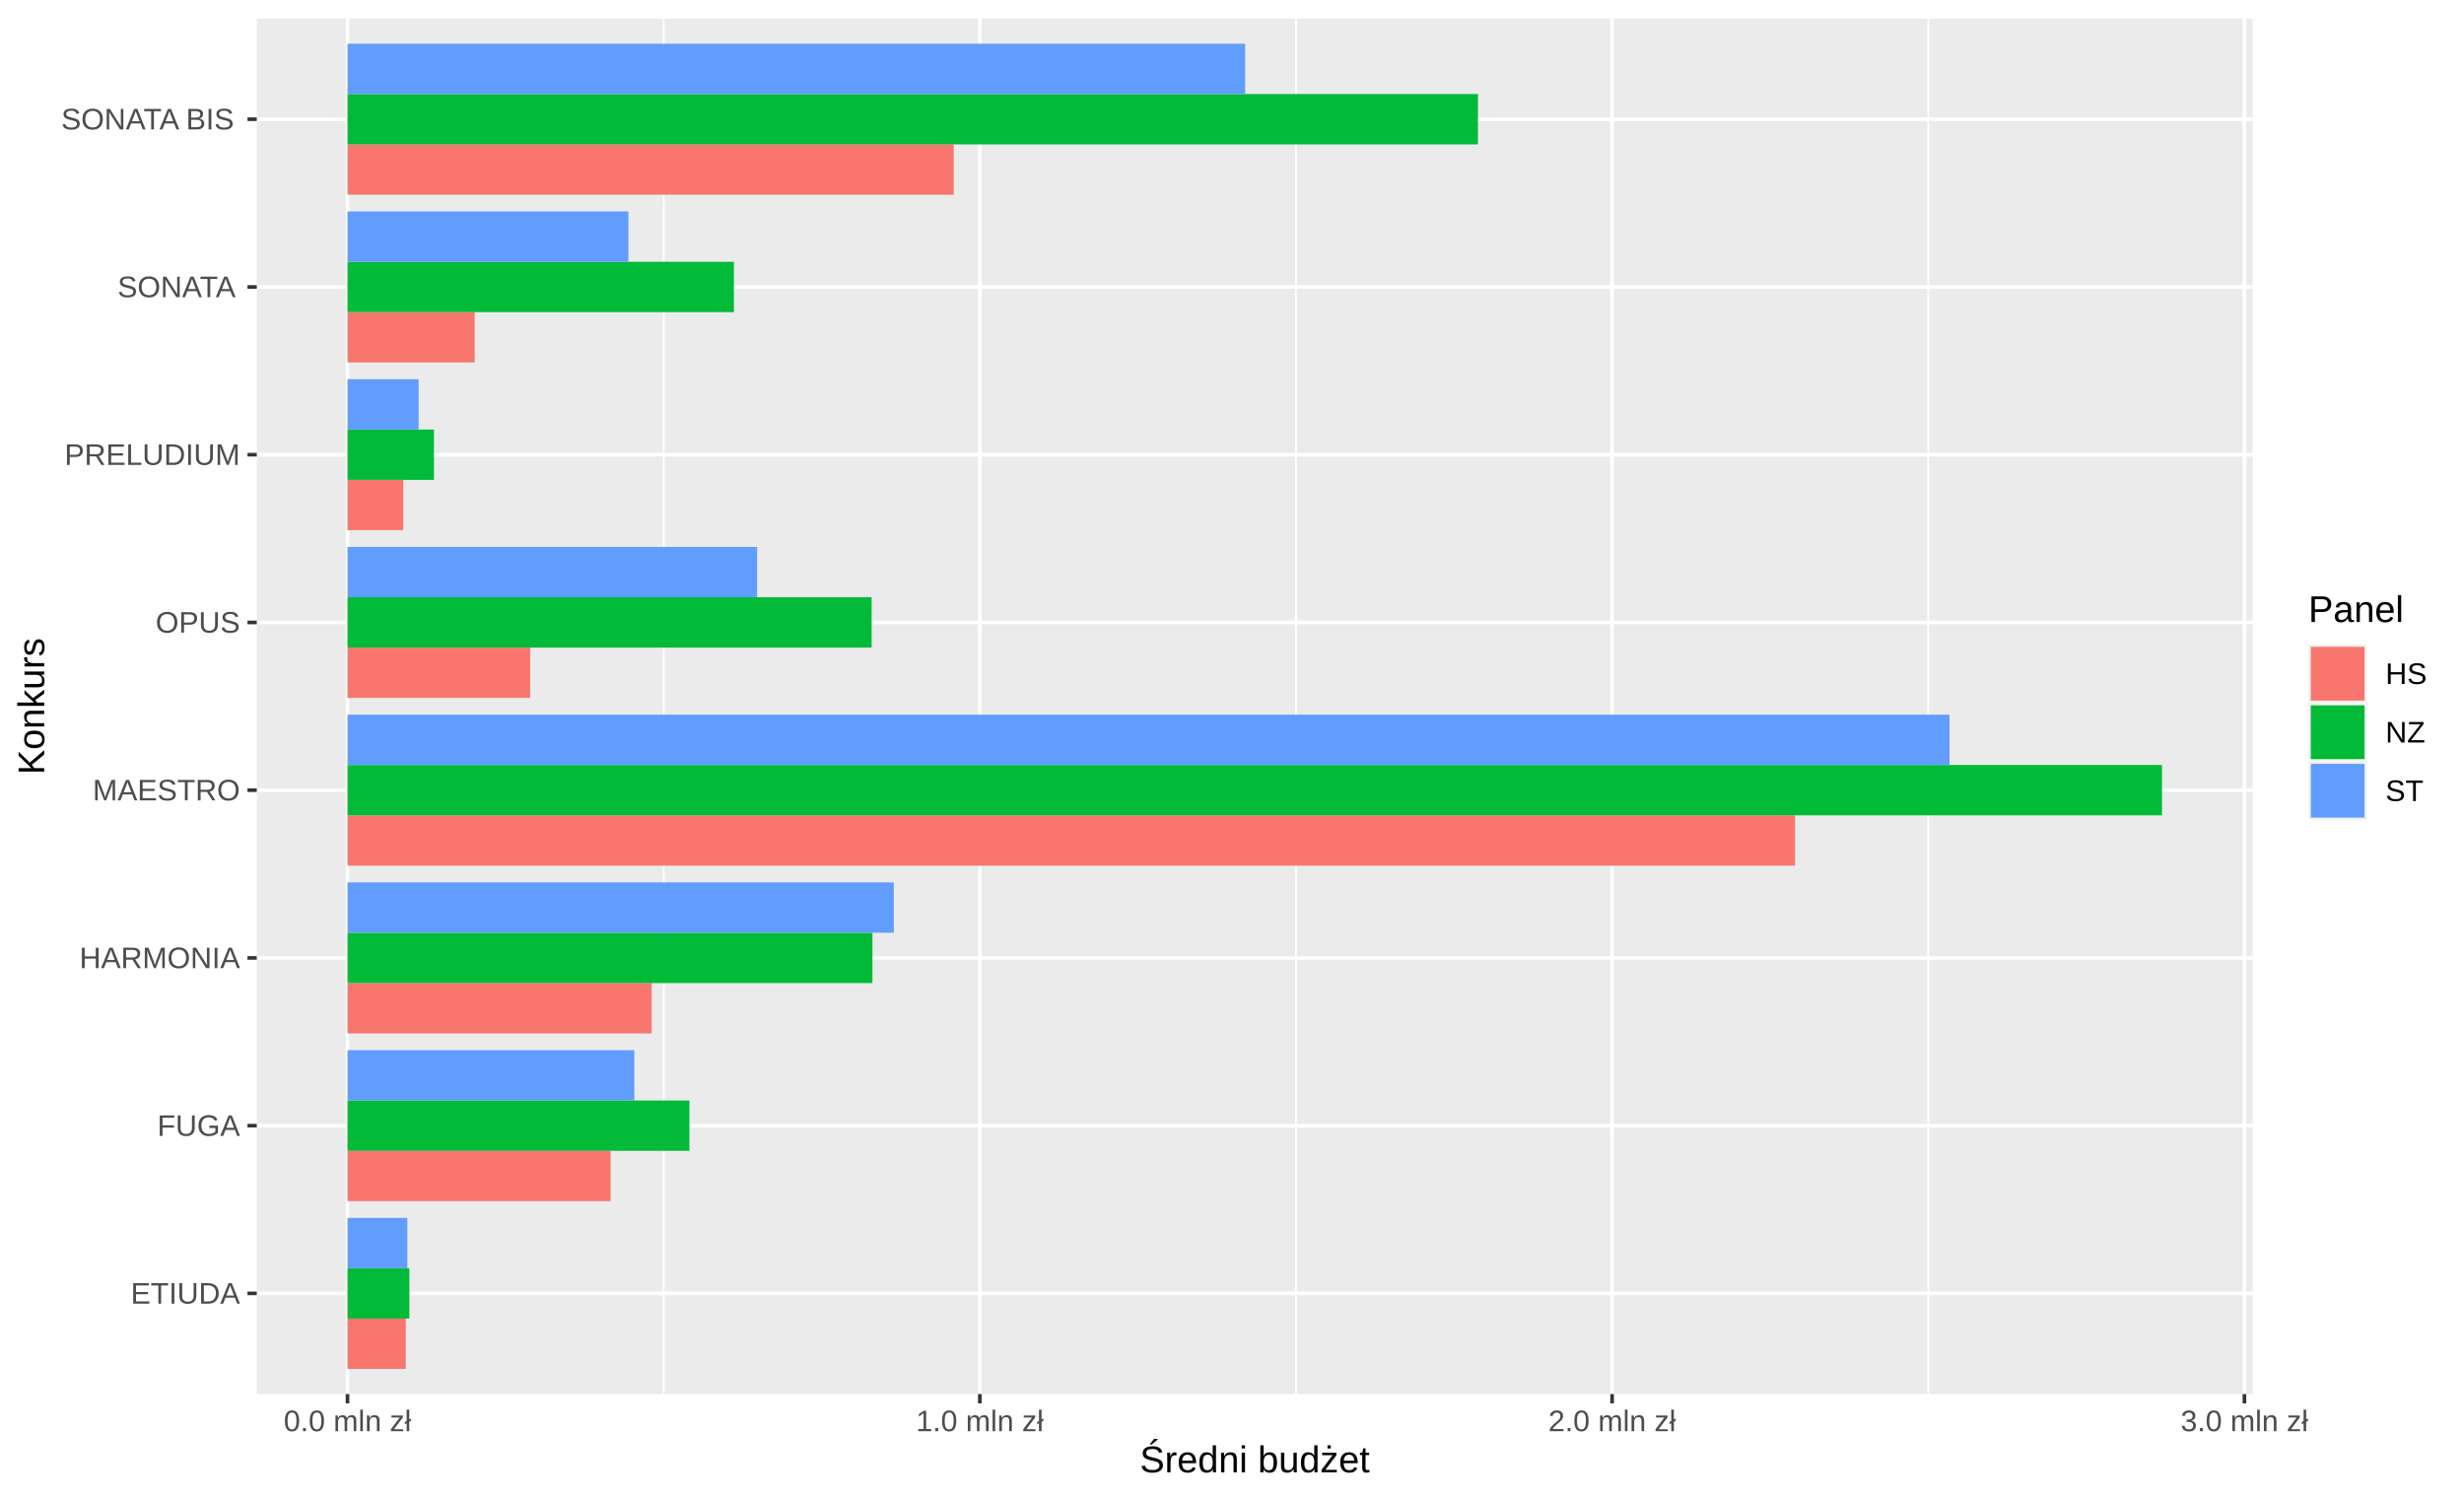
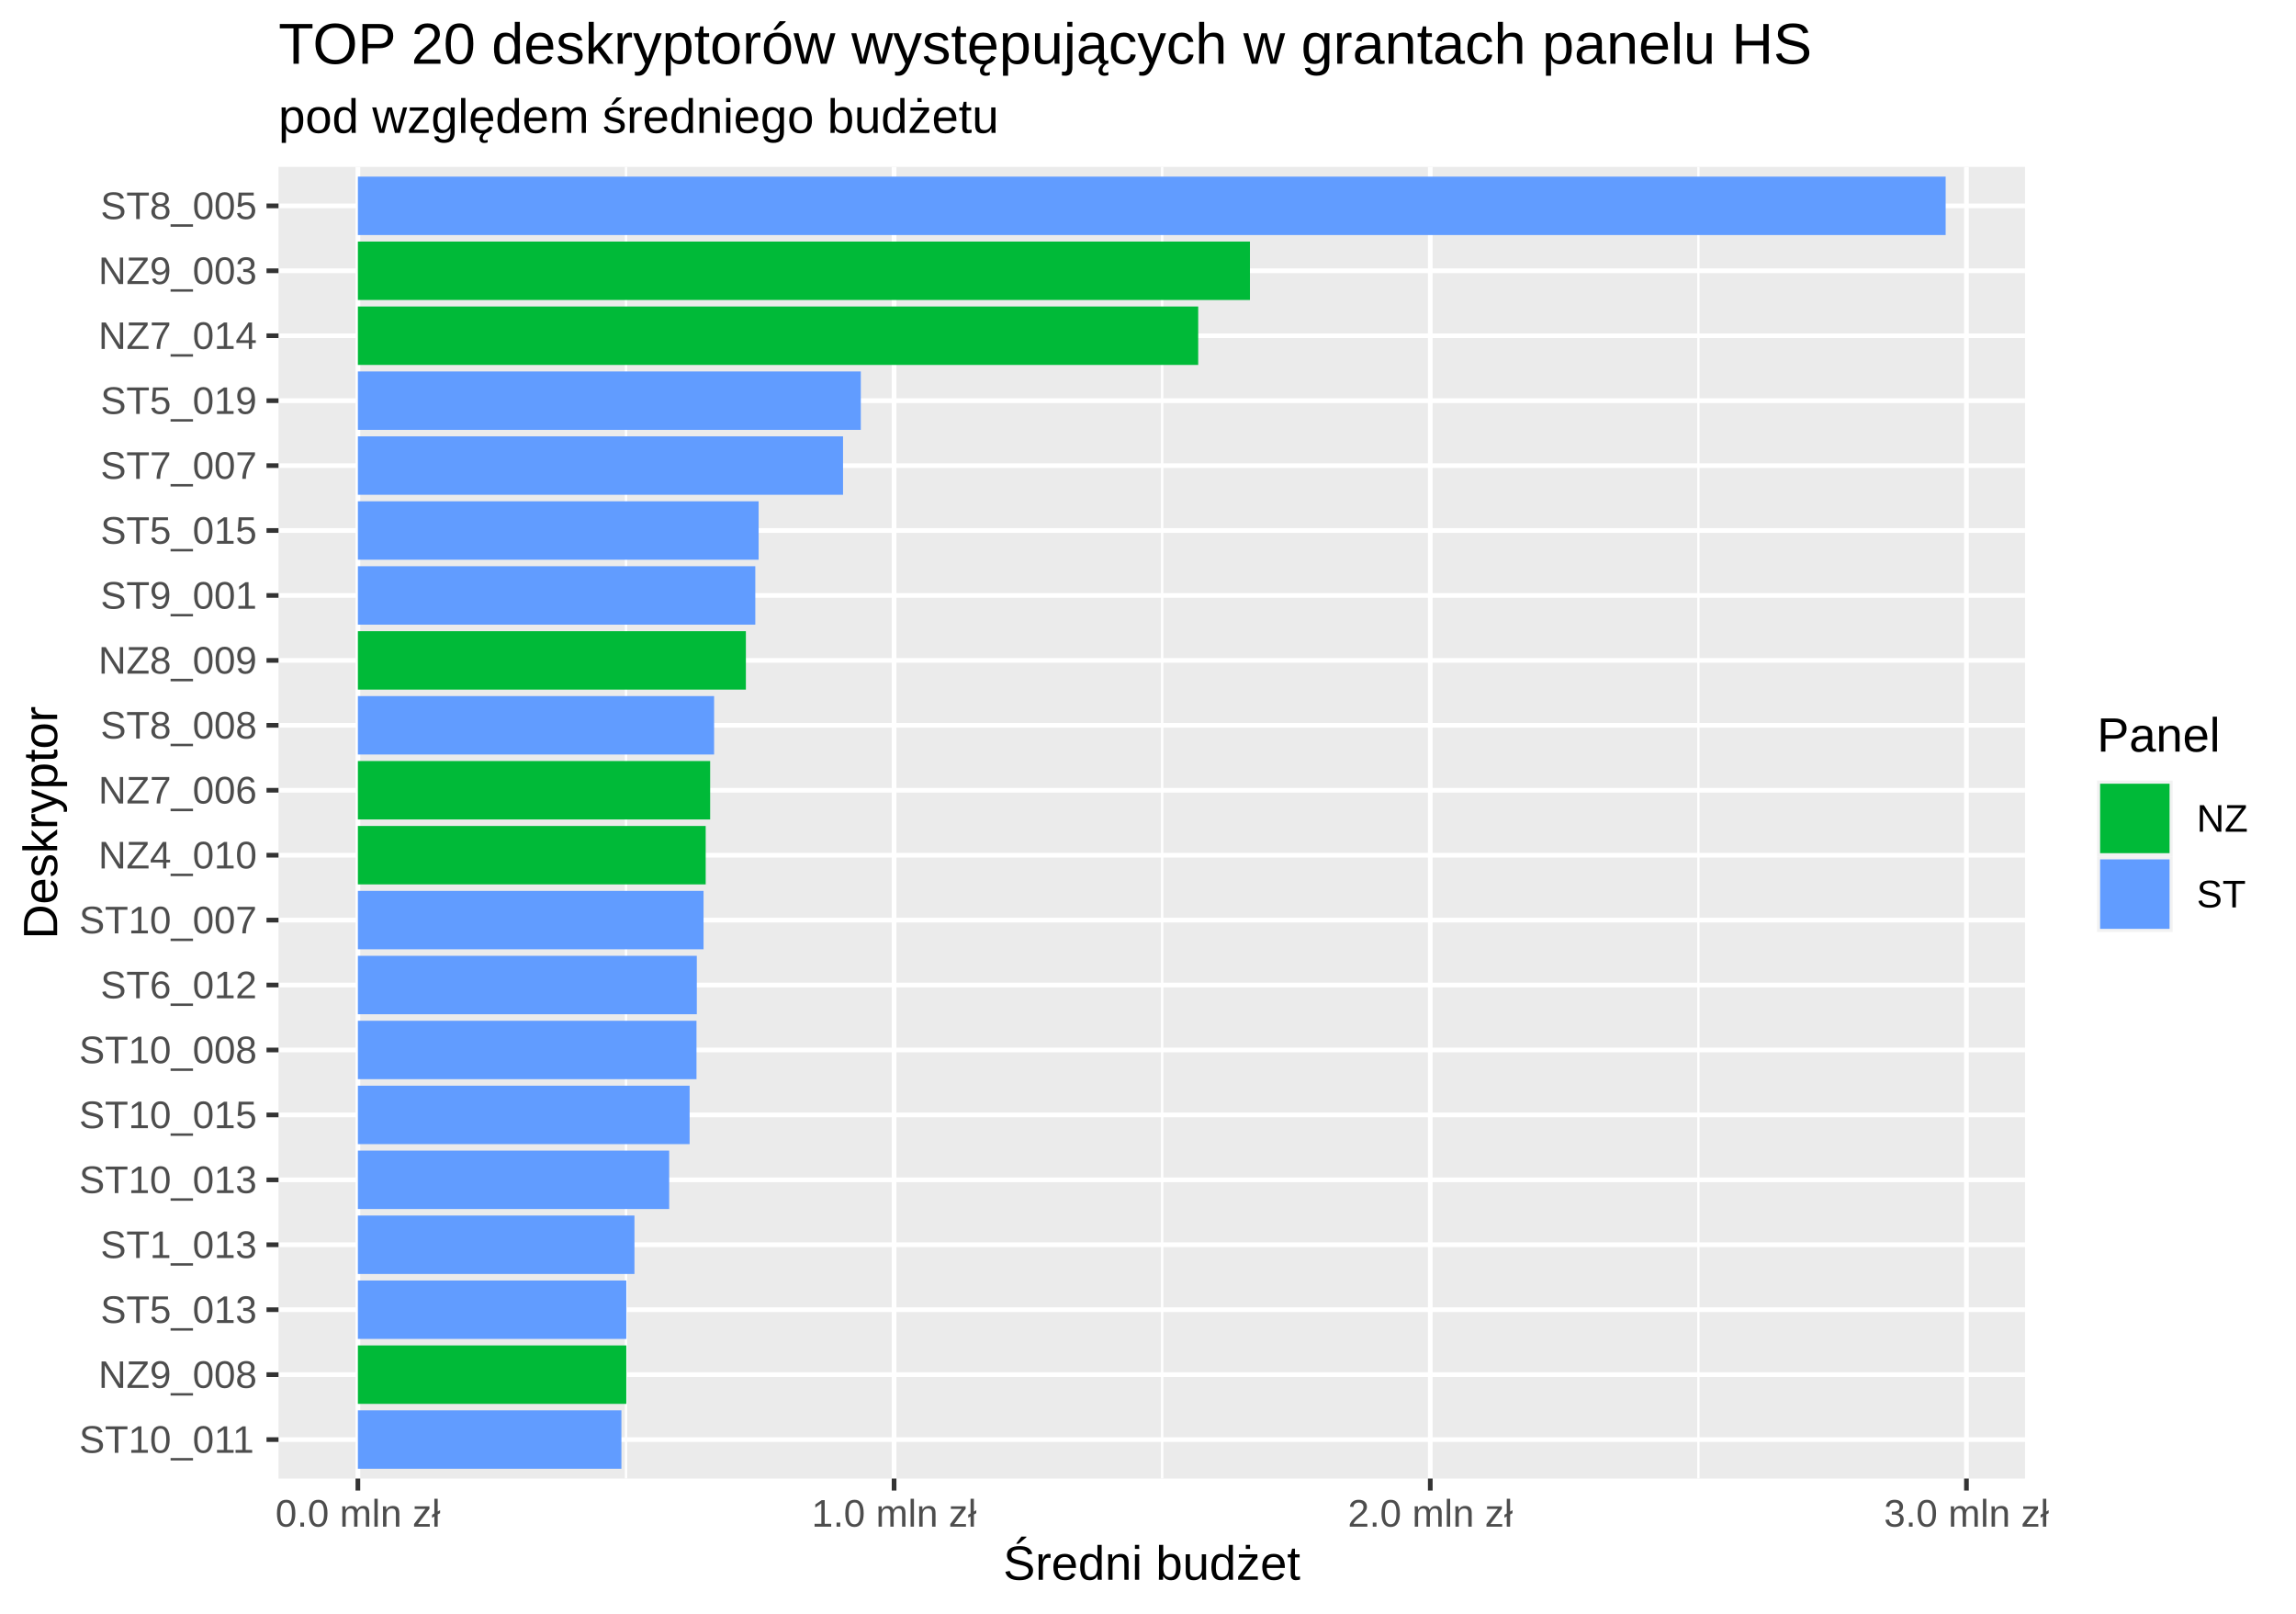
- <svg xmlns="http://www.w3.org/2000/svg" viewBox="0 0 727.50 442.50">
+ <svg xmlns="http://www.w3.org/2000/svg" viewBox="0 0 524.41 368.50">
  <defs>
    <style type="text/css">
    line, polyline, polygon, path, rect, circle {
      fill: none;
      stroke: #000000;
      stroke-linecap: round;
      stroke-linejoin: round;
      stroke-miterlimit: 10.00;
    }
  </style>
  </defs>
  <rect width="100%" height="100%" style="stroke: none; fill: #FFFFFF;" />
-   <rect x="0" y="0.00" width="727.50" height="442.50" style="stroke-width: 1.07; stroke: #FFFFFF; fill: #FFFFFF;" />
+   <rect x="0.00" y="0" width="524.41" height="368.50" style="stroke-width: 1.07; stroke: #FFFFFF; fill: #FFFFFF;" />
  <defs>
-     <clipPath id="cpNzUuODF8NjY1LjEyfDQxMS42Mnw1LjQ4">
-       <rect x="75.81" y="5.48" width="589.30" height="406.14" />
+     <clipPath id="cpNjMuNjF8NDYyLjUyfDMzNy42MnwzOC4xMQ==">
+       <rect x="63.61" y="38.11" width="398.91" height="299.51" />
    </clipPath>
  </defs>
-   <rect x="75.81" y="5.48" width="589.30" height="406.14" style="stroke-width: 1.07; stroke: none; fill: #EBEBEB;" clip-path="url(#cpNzUuODF8NjY1LjEyfDQxMS42Mnw1LjQ4)" />
-   <polyline points="195.95,411.62 195.95,5.48 " style="stroke-width: 0.53; stroke: #FFFFFF; stroke-linecap: butt;" clip-path="url(#cpNzUuODF8NjY1LjEyfDQxMS42Mnw1LjQ4)" />
-   <polyline points="382.64,411.62 382.64,5.48 " style="stroke-width: 0.53; stroke: #FFFFFF; stroke-linecap: butt;" clip-path="url(#cpNzUuODF8NjY1LjEyfDQxMS42Mnw1LjQ4)" />
-   <polyline points="569.33,411.62 569.33,5.48 " style="stroke-width: 0.53; stroke: #FFFFFF; stroke-linecap: butt;" clip-path="url(#cpNzUuODF8NjY1LjEyfDQxMS42Mnw1LjQ4)" />
-   <polyline points="75.81,381.90 665.12,381.90 " style="stroke-width: 1.07; stroke: #FFFFFF; stroke-linecap: butt;" clip-path="url(#cpNzUuODF8NjY1LjEyfDQxMS42Mnw1LjQ4)" />
-   <polyline points="75.81,332.37 665.12,332.37 " style="stroke-width: 1.07; stroke: #FFFFFF; stroke-linecap: butt;" clip-path="url(#cpNzUuODF8NjY1LjEyfDQxMS42Mnw1LjQ4)" />
-   <polyline points="75.81,282.84 665.12,282.84 " style="stroke-width: 1.07; stroke: #FFFFFF; stroke-linecap: butt;" clip-path="url(#cpNzUuODF8NjY1LjEyfDQxMS42Mnw1LjQ4)" />
-   <polyline points="75.81,233.31 665.12,233.31 " style="stroke-width: 1.07; stroke: #FFFFFF; stroke-linecap: butt;" clip-path="url(#cpNzUuODF8NjY1LjEyfDQxMS42Mnw1LjQ4)" />
-   <polyline points="75.81,183.78 665.12,183.78 " style="stroke-width: 1.07; stroke: #FFFFFF; stroke-linecap: butt;" clip-path="url(#cpNzUuODF8NjY1LjEyfDQxMS42Mnw1LjQ4)" />
-   <polyline points="75.81,134.26 665.12,134.26 " style="stroke-width: 1.07; stroke: #FFFFFF; stroke-linecap: butt;" clip-path="url(#cpNzUuODF8NjY1LjEyfDQxMS42Mnw1LjQ4)" />
-   <polyline points="75.81,84.73 665.12,84.73 " style="stroke-width: 1.07; stroke: #FFFFFF; stroke-linecap: butt;" clip-path="url(#cpNzUuODF8NjY1LjEyfDQxMS42Mnw1LjQ4)" />
-   <polyline points="75.81,35.20 665.12,35.20 " style="stroke-width: 1.07; stroke: #FFFFFF; stroke-linecap: butt;" clip-path="url(#cpNzUuODF8NjY1LjEyfDQxMS42Mnw1LjQ4)" />
-   <polyline points="102.60,411.62 102.60,5.48 " style="stroke-width: 1.07; stroke: #FFFFFF; stroke-linecap: butt;" clip-path="url(#cpNzUuODF8NjY1LjEyfDQxMS42Mnw1LjQ4)" />
-   <polyline points="289.29,411.62 289.29,5.48 " style="stroke-width: 1.07; stroke: #FFFFFF; stroke-linecap: butt;" clip-path="url(#cpNzUuODF8NjY1LjEyfDQxMS42Mnw1LjQ4)" />
-   <polyline points="475.98,411.62 475.98,5.48 " style="stroke-width: 1.07; stroke: #FFFFFF; stroke-linecap: butt;" clip-path="url(#cpNzUuODF8NjY1LjEyfDQxMS42Mnw1LjQ4)" />
-   <polyline points="662.67,411.62 662.67,5.48 " style="stroke-width: 1.07; stroke: #FFFFFF; stroke-linecap: butt;" clip-path="url(#cpNzUuODF8NjY1LjEyfDQxMS42Mnw1LjQ4)" />
-   <rect x="102.60" y="389.33" width="17.19" height="14.86" style="stroke-width: 1.07; stroke: none; stroke-linecap: square; stroke-linejoin: miter; fill: #F8766D;" clip-path="url(#cpNzUuODF8NjY1LjEyfDQxMS42Mnw1LjQ4)" />
-   <rect x="102.60" y="339.80" width="77.69" height="14.86" style="stroke-width: 1.07; stroke: none; stroke-linecap: square; stroke-linejoin: miter; fill: #F8766D;" clip-path="url(#cpNzUuODF8NjY1LjEyfDQxMS42Mnw1LjQ4)" />
-   <rect x="102.60" y="290.27" width="89.81" height="14.86" style="stroke-width: 1.07; stroke: none; stroke-linecap: square; stroke-linejoin: miter; fill: #F8766D;" clip-path="url(#cpNzUuODF8NjY1LjEyfDQxMS42Mnw1LjQ4)" />
-   <rect x="102.60" y="240.74" width="427.39" height="14.86" style="stroke-width: 1.07; stroke: none; stroke-linecap: square; stroke-linejoin: miter; fill: #F8766D;" clip-path="url(#cpNzUuODF8NjY1LjEyfDQxMS42Mnw1LjQ4)" />
-   <rect x="102.60" y="191.21" width="53.93" height="14.86" style="stroke-width: 1.07; stroke: none; stroke-linecap: square; stroke-linejoin: miter; fill: #F8766D;" clip-path="url(#cpNzUuODF8NjY1LjEyfDQxMS42Mnw1LjQ4)" />
-   <rect x="102.60" y="141.68" width="16.45" height="14.86" style="stroke-width: 1.07; stroke: none; stroke-linecap: square; stroke-linejoin: miter; fill: #F8766D;" clip-path="url(#cpNzUuODF8NjY1LjEyfDQxMS42Mnw1LjQ4)" />
-   <rect x="102.60" y="92.16" width="37.55" height="14.86" style="stroke-width: 1.07; stroke: none; stroke-linecap: square; stroke-linejoin: miter; fill: #F8766D;" clip-path="url(#cpNzUuODF8NjY1LjEyfDQxMS42Mnw1LjQ4)" />
-   <rect x="102.60" y="42.63" width="178.98" height="14.86" style="stroke-width: 1.07; stroke: none; stroke-linecap: square; stroke-linejoin: miter; fill: #F8766D;" clip-path="url(#cpNzUuODF8NjY1LjEyfDQxMS42Mnw1LjQ4)" />
-   <rect x="102.60" y="374.47" width="18.26" height="14.86" style="stroke-width: 1.07; stroke: none; stroke-linecap: square; stroke-linejoin: miter; fill: #00BA38;" clip-path="url(#cpNzUuODF8NjY1LjEyfDQxMS42Mnw1LjQ4)" />
-   <rect x="102.60" y="324.94" width="100.95" height="14.86" style="stroke-width: 1.07; stroke: none; stroke-linecap: square; stroke-linejoin: miter; fill: #00BA38;" clip-path="url(#cpNzUuODF8NjY1LjEyfDQxMS42Mnw1LjQ4)" />
-   <rect x="102.60" y="275.41" width="154.99" height="14.86" style="stroke-width: 1.07; stroke: none; stroke-linecap: square; stroke-linejoin: miter; fill: #00BA38;" clip-path="url(#cpNzUuODF8NjY1LjEyfDQxMS42Mnw1LjQ4)" />
-   <rect x="102.60" y="225.88" width="535.73" height="14.86" style="stroke-width: 1.07; stroke: none; stroke-linecap: square; stroke-linejoin: miter; fill: #00BA38;" clip-path="url(#cpNzUuODF8NjY1LjEyfDQxMS42Mnw1LjQ4)" />
-   <rect x="102.60" y="176.35" width="154.75" height="14.86" style="stroke-width: 1.07; stroke: none; stroke-linecap: square; stroke-linejoin: miter; fill: #00BA38;" clip-path="url(#cpNzUuODF8NjY1LjEyfDQxMS42Mnw1LjQ4)" />
-   <rect x="102.60" y="126.83" width="25.52" height="14.86" style="stroke-width: 1.07; stroke: none; stroke-linecap: square; stroke-linejoin: miter; fill: #00BA38;" clip-path="url(#cpNzUuODF8NjY1LjEyfDQxMS42Mnw1LjQ4)" />
-   <rect x="102.60" y="77.30" width="114.09" height="14.86" style="stroke-width: 1.07; stroke: none; stroke-linecap: square; stroke-linejoin: miter; fill: #00BA38;" clip-path="url(#cpNzUuODF8NjY1LjEyfDQxMS42Mnw1LjQ4)" />
-   <rect x="102.60" y="27.77" width="333.77" height="14.86" style="stroke-width: 1.07; stroke: none; stroke-linecap: square; stroke-linejoin: miter; fill: #00BA38;" clip-path="url(#cpNzUuODF8NjY1LjEyfDQxMS42Mnw1LjQ4)" />
-   <rect x="102.60" y="359.61" width="17.67" height="14.86" style="stroke-width: 1.07; stroke: none; stroke-linecap: square; stroke-linejoin: miter; fill: #619CFF;" clip-path="url(#cpNzUuODF8NjY1LjEyfDQxMS42Mnw1LjQ4)" />
-   <rect x="102.60" y="310.08" width="84.68" height="14.86" style="stroke-width: 1.07; stroke: none; stroke-linecap: square; stroke-linejoin: miter; fill: #619CFF;" clip-path="url(#cpNzUuODF8NjY1LjEyfDQxMS42Mnw1LjQ4)" />
-   <rect x="102.60" y="260.55" width="161.30" height="14.86" style="stroke-width: 1.07; stroke: none; stroke-linecap: square; stroke-linejoin: miter; fill: #619CFF;" clip-path="url(#cpNzUuODF8NjY1LjEyfDQxMS42Mnw1LjQ4)" />
-   <rect x="102.60" y="211.03" width="473.00" height="14.86" style="stroke-width: 1.07; stroke: none; stroke-linecap: square; stroke-linejoin: miter; fill: #619CFF;" clip-path="url(#cpNzUuODF8NjY1LjEyfDQxMS42Mnw1LjQ4)" />
-   <rect x="102.60" y="161.50" width="120.94" height="14.86" style="stroke-width: 1.07; stroke: none; stroke-linecap: square; stroke-linejoin: miter; fill: #619CFF;" clip-path="url(#cpNzUuODF8NjY1LjEyfDQxMS42Mnw1LjQ4)" />
-   <rect x="102.60" y="111.97" width="21.00" height="14.86" style="stroke-width: 1.07; stroke: none; stroke-linecap: square; stroke-linejoin: miter; fill: #619CFF;" clip-path="url(#cpNzUuODF8NjY1LjEyfDQxMS42Mnw1LjQ4)" />
-   <rect x="102.60" y="62.44" width="82.93" height="14.86" style="stroke-width: 1.07; stroke: none; stroke-linecap: square; stroke-linejoin: miter; fill: #619CFF;" clip-path="url(#cpNzUuODF8NjY1LjEyfDQxMS42Mnw1LjQ4)" />
-   <rect x="102.60" y="12.91" width="265.03" height="14.86" style="stroke-width: 1.07; stroke: none; stroke-linecap: square; stroke-linejoin: miter; fill: #619CFF;" clip-path="url(#cpNzUuODF8NjY1LjEyfDQxMS42Mnw1LjQ4)" />
+   <rect x="63.61" y="38.11" width="398.91" height="299.51" style="stroke-width: 1.07; stroke: none; fill: #EBEBEB;" clip-path="url(#cpNjMuNjF8NDYyLjUyfDMzNy42MnwzOC4xMQ==)" />
+   <polyline points="142.98,337.62 142.98,38.11 " style="stroke-width: 0.53; stroke: #FFFFFF; stroke-linecap: butt;" clip-path="url(#cpNjMuNjF8NDYyLjUyfDMzNy42MnwzOC4xMQ==)" />
+   <polyline points="265.44,337.62 265.44,38.11 " style="stroke-width: 0.53; stroke: #FFFFFF; stroke-linecap: butt;" clip-path="url(#cpNjMuNjF8NDYyLjUyfDMzNy42MnwzOC4xMQ==)" />
+   <polyline points="387.91,337.62 387.91,38.11 " style="stroke-width: 0.53; stroke: #FFFFFF; stroke-linecap: butt;" clip-path="url(#cpNjMuNjF8NDYyLjUyfDMzNy42MnwzOC4xMQ==)" />
+   <polyline points="63.61,328.73 462.52,328.73 " style="stroke-width: 1.07; stroke: #FFFFFF; stroke-linecap: butt;" clip-path="url(#cpNjMuNjF8NDYyLjUyfDMzNy42MnwzOC4xMQ==)" />
+   <polyline points="63.61,313.90 462.52,313.90 " style="stroke-width: 1.07; stroke: #FFFFFF; stroke-linecap: butt;" clip-path="url(#cpNjMuNjF8NDYyLjUyfDMzNy42MnwzOC4xMQ==)" />
+   <polyline points="63.61,299.07 462.52,299.07 " style="stroke-width: 1.07; stroke: #FFFFFF; stroke-linecap: butt;" clip-path="url(#cpNjMuNjF8NDYyLjUyfDMzNy42MnwzOC4xMQ==)" />
+   <polyline points="63.61,284.24 462.52,284.24 " style="stroke-width: 1.07; stroke: #FFFFFF; stroke-linecap: butt;" clip-path="url(#cpNjMuNjF8NDYyLjUyfDMzNy42MnwzOC4xMQ==)" />
+   <polyline points="63.61,269.42 462.52,269.42 " style="stroke-width: 1.07; stroke: #FFFFFF; stroke-linecap: butt;" clip-path="url(#cpNjMuNjF8NDYyLjUyfDMzNy42MnwzOC4xMQ==)" />
+   <polyline points="63.61,254.59 462.52,254.59 " style="stroke-width: 1.07; stroke: #FFFFFF; stroke-linecap: butt;" clip-path="url(#cpNjMuNjF8NDYyLjUyfDMzNy42MnwzOC4xMQ==)" />
+   <polyline points="63.61,239.76 462.52,239.76 " style="stroke-width: 1.07; stroke: #FFFFFF; stroke-linecap: butt;" clip-path="url(#cpNjMuNjF8NDYyLjUyfDMzNy42MnwzOC4xMQ==)" />
+   <polyline points="63.61,224.93 462.52,224.93 " style="stroke-width: 1.07; stroke: #FFFFFF; stroke-linecap: butt;" clip-path="url(#cpNjMuNjF8NDYyLjUyfDMzNy42MnwzOC4xMQ==)" />
+   <polyline points="63.61,210.11 462.52,210.11 " style="stroke-width: 1.07; stroke: #FFFFFF; stroke-linecap: butt;" clip-path="url(#cpNjMuNjF8NDYyLjUyfDMzNy42MnwzOC4xMQ==)" />
+   <polyline points="63.61,195.28 462.52,195.28 " style="stroke-width: 1.07; stroke: #FFFFFF; stroke-linecap: butt;" clip-path="url(#cpNjMuNjF8NDYyLjUyfDMzNy42MnwzOC4xMQ==)" />
+   <polyline points="63.61,180.45 462.52,180.45 " style="stroke-width: 1.07; stroke: #FFFFFF; stroke-linecap: butt;" clip-path="url(#cpNjMuNjF8NDYyLjUyfDMzNy42MnwzOC4xMQ==)" />
+   <polyline points="63.61,165.62 462.52,165.62 " style="stroke-width: 1.07; stroke: #FFFFFF; stroke-linecap: butt;" clip-path="url(#cpNjMuNjF8NDYyLjUyfDMzNy42MnwzOC4xMQ==)" />
+   <polyline points="63.61,150.80 462.52,150.80 " style="stroke-width: 1.07; stroke: #FFFFFF; stroke-linecap: butt;" clip-path="url(#cpNjMuNjF8NDYyLjUyfDMzNy42MnwzOC4xMQ==)" />
+   <polyline points="63.61,135.97 462.52,135.97 " style="stroke-width: 1.07; stroke: #FFFFFF; stroke-linecap: butt;" clip-path="url(#cpNjMuNjF8NDYyLjUyfDMzNy42MnwzOC4xMQ==)" />
+   <polyline points="63.61,121.14 462.52,121.14 " style="stroke-width: 1.07; stroke: #FFFFFF; stroke-linecap: butt;" clip-path="url(#cpNjMuNjF8NDYyLjUyfDMzNy42MnwzOC4xMQ==)" />
+   <polyline points="63.61,106.32 462.52,106.32 " style="stroke-width: 1.07; stroke: #FFFFFF; stroke-linecap: butt;" clip-path="url(#cpNjMuNjF8NDYyLjUyfDMzNy42MnwzOC4xMQ==)" />
+   <polyline points="63.61,91.49 462.52,91.49 " style="stroke-width: 1.07; stroke: #FFFFFF; stroke-linecap: butt;" clip-path="url(#cpNjMuNjF8NDYyLjUyfDMzNy42MnwzOC4xMQ==)" />
+   <polyline points="63.61,76.66 462.52,76.66 " style="stroke-width: 1.07; stroke: #FFFFFF; stroke-linecap: butt;" clip-path="url(#cpNjMuNjF8NDYyLjUyfDMzNy42MnwzOC4xMQ==)" />
+   <polyline points="63.61,61.83 462.52,61.83 " style="stroke-width: 1.07; stroke: #FFFFFF; stroke-linecap: butt;" clip-path="url(#cpNjMuNjF8NDYyLjUyfDMzNy42MnwzOC4xMQ==)" />
+   <polyline points="63.61,47.01 462.52,47.01 " style="stroke-width: 1.07; stroke: #FFFFFF; stroke-linecap: butt;" clip-path="url(#cpNjMuNjF8NDYyLjUyfDMzNy42MnwzOC4xMQ==)" />
+   <polyline points="81.74,337.62 81.74,38.11 " style="stroke-width: 1.07; stroke: #FFFFFF; stroke-linecap: butt;" clip-path="url(#cpNjMuNjF8NDYyLjUyfDMzNy42MnwzOC4xMQ==)" />
+   <polyline points="204.21,337.62 204.21,38.11 " style="stroke-width: 1.07; stroke: #FFFFFF; stroke-linecap: butt;" clip-path="url(#cpNjMuNjF8NDYyLjUyfDMzNy42MnwzOC4xMQ==)" />
+   <polyline points="326.68,337.62 326.68,38.11 " style="stroke-width: 1.07; stroke: #FFFFFF; stroke-linecap: butt;" clip-path="url(#cpNjMuNjF8NDYyLjUyfDMzNy42MnwzOC4xMQ==)" />
+   <polyline points="449.14,337.62 449.14,38.11 " style="stroke-width: 1.07; stroke: #FFFFFF; stroke-linecap: butt;" clip-path="url(#cpNjMuNjF8NDYyLjUyfDMzNy42MnwzOC4xMQ==)" />
+   <rect x="81.74" y="40.33" width="362.65" height="13.34" style="stroke-width: 1.07; stroke: none; stroke-linecap: square; stroke-linejoin: miter; fill: #619CFF;" clip-path="url(#cpNjMuNjF8NDYyLjUyfDMzNy42MnwzOC4xMQ==)" />
+   <rect x="81.74" y="55.16" width="203.75" height="13.34" style="stroke-width: 1.07; stroke: none; stroke-linecap: square; stroke-linejoin: miter; fill: #00BA38;" clip-path="url(#cpNjMuNjF8NDYyLjUyfDMzNy42MnwzOC4xMQ==)" />
+   <rect x="81.74" y="69.99" width="191.93" height="13.34" style="stroke-width: 1.07; stroke: none; stroke-linecap: square; stroke-linejoin: miter; fill: #00BA38;" clip-path="url(#cpNjMuNjF8NDYyLjUyfDMzNy42MnwzOC4xMQ==)" />
+   <rect x="81.74" y="84.82" width="114.87" height="13.34" style="stroke-width: 1.07; stroke: none; stroke-linecap: square; stroke-linejoin: miter; fill: #619CFF;" clip-path="url(#cpNjMuNjF8NDYyLjUyfDMzNy42MnwzOC4xMQ==)" />
+   <rect x="81.74" y="99.64" width="110.81" height="13.34" style="stroke-width: 1.07; stroke: none; stroke-linecap: square; stroke-linejoin: miter; fill: #619CFF;" clip-path="url(#cpNjMuNjF8NDYyLjUyfDMzNy42MnwzOC4xMQ==)" />
+   <rect x="81.74" y="114.47" width="91.53" height="13.34" style="stroke-width: 1.07; stroke: none; stroke-linecap: square; stroke-linejoin: miter; fill: #619CFF;" clip-path="url(#cpNjMuNjF8NDYyLjUyfDMzNy42MnwzOC4xMQ==)" />
+   <rect x="81.74" y="129.30" width="90.77" height="13.34" style="stroke-width: 1.07; stroke: none; stroke-linecap: square; stroke-linejoin: miter; fill: #619CFF;" clip-path="url(#cpNjMuNjF8NDYyLjUyfDMzNy42MnwzOC4xMQ==)" />
+   <rect x="81.74" y="144.13" width="88.62" height="13.34" style="stroke-width: 1.07; stroke: none; stroke-linecap: square; stroke-linejoin: miter; fill: #00BA38;" clip-path="url(#cpNjMuNjF8NDYyLjUyfDMzNy42MnwzOC4xMQ==)" />
+   <rect x="81.74" y="158.95" width="81.36" height="13.34" style="stroke-width: 1.07; stroke: none; stroke-linecap: square; stroke-linejoin: miter; fill: #619CFF;" clip-path="url(#cpNjMuNjF8NDYyLjUyfDMzNy42MnwzOC4xMQ==)" />
+   <rect x="81.74" y="173.78" width="80.46" height="13.34" style="stroke-width: 1.07; stroke: none; stroke-linecap: square; stroke-linejoin: miter; fill: #00BA38;" clip-path="url(#cpNjMuNjF8NDYyLjUyfDMzNy42MnwzOC4xMQ==)" />
+   <rect x="81.74" y="188.61" width="79.44" height="13.34" style="stroke-width: 1.07; stroke: none; stroke-linecap: square; stroke-linejoin: miter; fill: #00BA38;" clip-path="url(#cpNjMuNjF8NDYyLjUyfDMzNy42MnwzOC4xMQ==)" />
+   <rect x="81.74" y="203.43" width="78.95" height="13.34" style="stroke-width: 1.07; stroke: none; stroke-linecap: square; stroke-linejoin: miter; fill: #619CFF;" clip-path="url(#cpNjMuNjF8NDYyLjUyfDMzNy42MnwzOC4xMQ==)" />
+   <rect x="81.74" y="218.26" width="77.41" height="13.34" style="stroke-width: 1.07; stroke: none; stroke-linecap: square; stroke-linejoin: miter; fill: #619CFF;" clip-path="url(#cpNjMuNjF8NDYyLjUyfDMzNy42MnwzOC4xMQ==)" />
+   <rect x="81.74" y="233.09" width="77.34" height="13.34" style="stroke-width: 1.07; stroke: none; stroke-linecap: square; stroke-linejoin: miter; fill: #619CFF;" clip-path="url(#cpNjMuNjF8NDYyLjUyfDMzNy42MnwzOC4xMQ==)" />
+   <rect x="81.74" y="247.92" width="75.77" height="13.34" style="stroke-width: 1.07; stroke: none; stroke-linecap: square; stroke-linejoin: miter; fill: #619CFF;" clip-path="url(#cpNjMuNjF8NDYyLjUyfDMzNy42MnwzOC4xMQ==)" />
+   <rect x="81.74" y="262.74" width="71.10" height="13.34" style="stroke-width: 1.07; stroke: none; stroke-linecap: square; stroke-linejoin: miter; fill: #619CFF;" clip-path="url(#cpNjMuNjF8NDYyLjUyfDMzNy42MnwzOC4xMQ==)" />
+   <rect x="81.74" y="277.57" width="63.17" height="13.34" style="stroke-width: 1.07; stroke: none; stroke-linecap: square; stroke-linejoin: miter; fill: #619CFF;" clip-path="url(#cpNjMuNjF8NDYyLjUyfDMzNy42MnwzOC4xMQ==)" />
+   <rect x="81.74" y="307.23" width="61.31" height="13.34" style="stroke-width: 1.07; stroke: none; stroke-linecap: square; stroke-linejoin: miter; fill: #00BA38;" clip-path="url(#cpNjMuNjF8NDYyLjUyfDMzNy42MnwzOC4xMQ==)" />
+   <rect x="81.74" y="292.40" width="61.31" height="13.34" style="stroke-width: 1.07; stroke: none; stroke-linecap: square; stroke-linejoin: miter; fill: #619CFF;" clip-path="url(#cpNjMuNjF8NDYyLjUyfDMzNy42MnwzOC4xMQ==)" />
+   <rect x="81.74" y="322.05" width="60.19" height="13.34" style="stroke-width: 1.07; stroke: none; stroke-linecap: square; stroke-linejoin: miter; fill: #619CFF;" clip-path="url(#cpNjMuNjF8NDYyLjUyfDMzNy42MnwzOC4xMQ==)" />
  <defs>
-     <clipPath id="cpMC4wMHw3MjcuNTB8NDQyLjUwfDAuMDA=">
-       <rect x="0.00" y="0.00" width="727.50" height="442.50" />
+     <clipPath id="cpMC4wMHw1MjQuNDF8MzY4LjUwfDAuMDA=">
+       <rect x="0.00" y="0.00" width="524.41" height="368.50" />
    </clipPath>
  </defs>
-   <g clip-path="url(#cpMC4wMHw3MjcuNTB8NDQyLjUwfDAuMDA=)">
-     <text x="38.61" y="384.93" style="font-size: 8.80px; fill: #4D4D4D; font-family: Liberation Sans;" textLength="32.27px" lengthAdjust="spacingAndGlyphs">ETIUDA</text>
+   <g clip-path="url(#cpMC4wMHw1MjQuNDF8MzY4LjUwfDAuMDA=)">
+     <text x="18.07" y="331.75" style="font-size: 8.80px; fill: #4D4D4D; font-family: Liberation Sans;" textLength="40.61px" lengthAdjust="spacingAndGlyphs">ST10_011</text>
  </g>
-   <g clip-path="url(#cpMC4wMHw3MjcuNTB8NDQyLjUwfDAuMDA=)">
-     <text x="46.44" y="335.40" style="font-size: 8.80px; fill: #4D4D4D; font-family: Liberation Sans;" textLength="24.44px" lengthAdjust="spacingAndGlyphs">FUGA</text>
+   <g clip-path="url(#cpMC4wMHw1MjQuNDF8MzY4LjUwfDAuMDA=)">
+     <text x="22.48" y="316.93" style="font-size: 8.80px; fill: #4D4D4D; font-family: Liberation Sans;" textLength="36.20px" lengthAdjust="spacingAndGlyphs">NZ9_008</text>
  </g>
-   <g clip-path="url(#cpMC4wMHw3MjcuNTB8NDQyLjUwfDAuMDA=)">
-     <text x="23.46" y="285.87" style="font-size: 8.80px; fill: #4D4D4D; font-family: Liberation Sans;" textLength="47.42px" lengthAdjust="spacingAndGlyphs">HARMONIA</text>
+   <g clip-path="url(#cpMC4wMHw1MjQuNDF8MzY4LjUwfDAuMDA=)">
+     <text x="22.96" y="302.10" style="font-size: 8.80px; fill: #4D4D4D; font-family: Liberation Sans;" textLength="35.72px" lengthAdjust="spacingAndGlyphs">ST5_013</text>
  </g>
-   <g clip-path="url(#cpMC4wMHw3MjcuNTB8NDQyLjUwfDAuMDA=)">
-     <text x="27.37" y="236.34" style="font-size: 8.80px; fill: #4D4D4D; font-family: Liberation Sans;" textLength="43.51px" lengthAdjust="spacingAndGlyphs">MAESTRO</text>
+   <g clip-path="url(#cpMC4wMHw1MjQuNDF8MzY4LjUwfDAuMDA=)">
+     <text x="22.96" y="287.27" style="font-size: 8.80px; fill: #4D4D4D; font-family: Liberation Sans;" textLength="35.72px" lengthAdjust="spacingAndGlyphs">ST1_013</text>
  </g>
-   <g clip-path="url(#cpMC4wMHw3MjcuNTB8NDQyLjUwfDAuMDA=)">
-     <text x="45.94" y="186.81" style="font-size: 8.80px; fill: #4D4D4D; font-family: Liberation Sans;" textLength="24.94px" lengthAdjust="spacingAndGlyphs">OPUS</text>
+   <g clip-path="url(#cpMC4wMHw1MjQuNDF8MzY4LjUwfDAuMDA=)">
+     <text x="18.07" y="272.44" style="font-size: 8.80px; fill: #4D4D4D; font-family: Liberation Sans;" textLength="40.61px" lengthAdjust="spacingAndGlyphs">ST10_013</text>
  </g>
-   <g clip-path="url(#cpMC4wMHw3MjcuNTB8NDQyLjUwfDAuMDA=)">
-     <text x="19.05" y="137.28" style="font-size: 8.80px; fill: #4D4D4D; font-family: Liberation Sans;" textLength="51.83px" lengthAdjust="spacingAndGlyphs">PRELUDIUM</text>
+   <g clip-path="url(#cpMC4wMHw1MjQuNDF8MzY4LjUwfDAuMDA=)">
+     <text x="18.07" y="257.62" style="font-size: 8.80px; fill: #4D4D4D; font-family: Liberation Sans;" textLength="40.61px" lengthAdjust="spacingAndGlyphs">ST10_015</text>
  </g>
-   <g clip-path="url(#cpMC4wMHw3MjcuNTB8NDQyLjUwfDAuMDA=)">
-     <text x="34.70" y="87.75" style="font-size: 8.80px; fill: #4D4D4D; font-family: Liberation Sans;" textLength="36.18px" lengthAdjust="spacingAndGlyphs">SONATA</text>
+   <g clip-path="url(#cpMC4wMHw1MjQuNDF8MzY4LjUwfDAuMDA=)">
+     <text x="18.07" y="242.79" style="font-size: 8.80px; fill: #4D4D4D; font-family: Liberation Sans;" textLength="40.61px" lengthAdjust="spacingAndGlyphs">ST10_008</text>
  </g>
-   <g clip-path="url(#cpMC4wMHw3MjcuNTB8NDQyLjUwfDAuMDA=)">
-     <text x="18.07" y="38.22" style="font-size: 8.80px; fill: #4D4D4D; font-family: Liberation Sans;" textLength="52.81px" lengthAdjust="spacingAndGlyphs">SONATA BIS</text>
+   <g clip-path="url(#cpMC4wMHw1MjQuNDF8MzY4LjUwfDAuMDA=)">
+     <text x="22.96" y="227.96" style="font-size: 8.80px; fill: #4D4D4D; font-family: Liberation Sans;" textLength="35.72px" lengthAdjust="spacingAndGlyphs">ST6_012</text>
  </g>
-   <polyline points="73.07,381.90 75.81,381.90 " style="stroke-width: 1.07; stroke: #333333; stroke-linecap: butt;" clip-path="url(#cpMC4wMHw3MjcuNTB8NDQyLjUwfDAuMDA=)" />
-   <polyline points="73.07,332.37 75.81,332.37 " style="stroke-width: 1.07; stroke: #333333; stroke-linecap: butt;" clip-path="url(#cpMC4wMHw3MjcuNTB8NDQyLjUwfDAuMDA=)" />
-   <polyline points="73.07,282.84 75.81,282.84 " style="stroke-width: 1.07; stroke: #333333; stroke-linecap: butt;" clip-path="url(#cpMC4wMHw3MjcuNTB8NDQyLjUwfDAuMDA=)" />
-   <polyline points="73.07,233.31 75.81,233.31 " style="stroke-width: 1.07; stroke: #333333; stroke-linecap: butt;" clip-path="url(#cpMC4wMHw3MjcuNTB8NDQyLjUwfDAuMDA=)" />
-   <polyline points="73.07,183.78 75.81,183.78 " style="stroke-width: 1.07; stroke: #333333; stroke-linecap: butt;" clip-path="url(#cpMC4wMHw3MjcuNTB8NDQyLjUwfDAuMDA=)" />
-   <polyline points="73.07,134.26 75.81,134.26 " style="stroke-width: 1.07; stroke: #333333; stroke-linecap: butt;" clip-path="url(#cpMC4wMHw3MjcuNTB8NDQyLjUwfDAuMDA=)" />
-   <polyline points="73.07,84.73 75.81,84.73 " style="stroke-width: 1.07; stroke: #333333; stroke-linecap: butt;" clip-path="url(#cpMC4wMHw3MjcuNTB8NDQyLjUwfDAuMDA=)" />
-   <polyline points="73.07,35.20 75.81,35.20 " style="stroke-width: 1.07; stroke: #333333; stroke-linecap: butt;" clip-path="url(#cpMC4wMHw3MjcuNTB8NDQyLjUwfDAuMDA=)" />
-   <polyline points="102.60,414.36 102.60,411.62 " style="stroke-width: 1.07; stroke: #333333; stroke-linecap: butt;" clip-path="url(#cpMC4wMHw3MjcuNTB8NDQyLjUwfDAuMDA=)" />
-   <polyline points="289.29,414.36 289.29,411.62 " style="stroke-width: 1.07; stroke: #333333; stroke-linecap: butt;" clip-path="url(#cpMC4wMHw3MjcuNTB8NDQyLjUwfDAuMDA=)" />
-   <polyline points="475.98,414.36 475.98,411.62 " style="stroke-width: 1.07; stroke: #333333; stroke-linecap: butt;" clip-path="url(#cpMC4wMHw3MjcuNTB8NDQyLjUwfDAuMDA=)" />
-   <polyline points="662.67,414.36 662.67,411.62 " style="stroke-width: 1.07; stroke: #333333; stroke-linecap: butt;" clip-path="url(#cpMC4wMHw3MjcuNTB8NDQyLjUwfDAuMDA=)" />
-   <g clip-path="url(#cpMC4wMHw3MjcuNTB8NDQyLjUwfDAuMDA=)">
-     <text x="83.77" y="422.60" style="font-size: 8.80px; fill: #4D4D4D; font-family: Liberation Sans;" textLength="37.66px" lengthAdjust="spacingAndGlyphs">0.0 mln zł</text>
+   <g clip-path="url(#cpMC4wMHw1MjQuNDF8MzY4LjUwfDAuMDA=)">
+     <text x="18.07" y="213.13" style="font-size: 8.80px; fill: #4D4D4D; font-family: Liberation Sans;" textLength="40.61px" lengthAdjust="spacingAndGlyphs">ST10_007</text>
  </g>
-   <g clip-path="url(#cpMC4wMHw3MjcuNTB8NDQyLjUwfDAuMDA=)">
-     <text x="270.46" y="422.60" style="font-size: 8.80px; fill: #4D4D4D; font-family: Liberation Sans;" textLength="37.66px" lengthAdjust="spacingAndGlyphs">1.0 mln zł</text>
+   <g clip-path="url(#cpMC4wMHw1MjQuNDF8MzY4LjUwfDAuMDA=)">
+     <text x="22.48" y="198.31" style="font-size: 8.80px; fill: #4D4D4D; font-family: Liberation Sans;" textLength="36.20px" lengthAdjust="spacingAndGlyphs">NZ4_010</text>
  </g>
-   <g clip-path="url(#cpMC4wMHw3MjcuNTB8NDQyLjUwfDAuMDA=)">
-     <text x="457.15" y="422.60" style="font-size: 8.80px; fill: #4D4D4D; font-family: Liberation Sans;" textLength="37.66px" lengthAdjust="spacingAndGlyphs">2.0 mln zł</text>
+   <g clip-path="url(#cpMC4wMHw1MjQuNDF8MzY4LjUwfDAuMDA=)">
+     <text x="22.48" y="183.48" style="font-size: 8.80px; fill: #4D4D4D; font-family: Liberation Sans;" textLength="36.20px" lengthAdjust="spacingAndGlyphs">NZ7_006</text>
  </g>
-   <g clip-path="url(#cpMC4wMHw3MjcuNTB8NDQyLjUwfDAuMDA=)">
-     <text x="643.84" y="422.60" style="font-size: 8.80px; fill: #4D4D4D; font-family: Liberation Sans;" textLength="37.66px" lengthAdjust="spacingAndGlyphs">3.0 mln zł</text>
+   <g clip-path="url(#cpMC4wMHw1MjQuNDF8MzY4LjUwfDAuMDA=)">
+     <text x="22.96" y="168.65" style="font-size: 8.80px; fill: #4D4D4D; font-family: Liberation Sans;" textLength="35.72px" lengthAdjust="spacingAndGlyphs">ST8_008</text>
  </g>
-   <g clip-path="url(#cpMC4wMHw3MjcuNTB8NDQyLjUwfDAuMDA=)">
-     <text x="336.53" y="434.74" style="font-size: 11.00px; font-family: Liberation Sans;" textLength="67.88px" lengthAdjust="spacingAndGlyphs">Średni budżet</text>
+   <g clip-path="url(#cpMC4wMHw1MjQuNDF8MzY4LjUwfDAuMDA=)">
+     <text x="22.48" y="153.82" style="font-size: 8.80px; fill: #4D4D4D; font-family: Liberation Sans;" textLength="36.20px" lengthAdjust="spacingAndGlyphs">NZ8_009</text>
  </g>
-   <g clip-path="url(#cpMC4wMHw3MjcuNTB8NDQyLjUwfDAuMDA=)">
-     <text transform="translate(13.05,228.73) rotate(-90)" style="font-size: 11.00px; font-family: Liberation Sans;" textLength="40.35px" lengthAdjust="spacingAndGlyphs">Konkurs</text>
+   <g clip-path="url(#cpMC4wMHw1MjQuNDF8MzY4LjUwfDAuMDA=)">
+     <text x="22.96" y="139.00" style="font-size: 8.80px; fill: #4D4D4D; font-family: Liberation Sans;" textLength="35.72px" lengthAdjust="spacingAndGlyphs">ST9_001</text>
  </g>
-   <rect x="676.08" y="169.48" width="45.94" height="78.13" style="stroke-width: 1.07; stroke: none; fill: #FFFFFF;" clip-path="url(#cpMC4wMHw3MjcuNTB8NDQyLjUwfDAuMDA=)" />
-   <g clip-path="url(#cpMC4wMHw3MjcuNTB8NDQyLjUwfDAuMDA=)">
-     <text x="681.56" y="183.67" style="font-size: 11.00px; font-family: Liberation Sans;" textLength="28.13px" lengthAdjust="spacingAndGlyphs">Panel</text>
+   <g clip-path="url(#cpMC4wMHw1MjQuNDF8MzY4LjUwfDAuMDA=)">
+     <text x="22.96" y="124.17" style="font-size: 8.80px; fill: #4D4D4D; font-family: Liberation Sans;" textLength="35.72px" lengthAdjust="spacingAndGlyphs">ST5_015</text>
  </g>
-   <rect x="681.56" y="190.29" width="17.28" height="17.28" style="stroke-width: 1.07; stroke: none; fill: #F2F2F2;" clip-path="url(#cpMC4wMHw3MjcuNTB8NDQyLjUwfDAuMDA=)" />
-   <rect x="682.27" y="191.00" width="15.86" height="15.86" style="stroke-width: 1.07; stroke: none; stroke-linecap: square; stroke-linejoin: miter; fill: #F8766D;" clip-path="url(#cpMC4wMHw3MjcuNTB8NDQyLjUwfDAuMDA=)" />
-   <rect x="681.56" y="207.57" width="17.28" height="17.28" style="stroke-width: 1.07; stroke: none; fill: #F2F2F2;" clip-path="url(#cpMC4wMHw3MjcuNTB8NDQyLjUwfDAuMDA=)" />
-   <rect x="682.27" y="208.28" width="15.86" height="15.86" style="stroke-width: 1.07; stroke: none; stroke-linecap: square; stroke-linejoin: miter; fill: #00BA38;" clip-path="url(#cpMC4wMHw3MjcuNTB8NDQyLjUwfDAuMDA=)" />
-   <rect x="681.56" y="224.85" width="17.28" height="17.28" style="stroke-width: 1.07; stroke: none; fill: #F2F2F2;" clip-path="url(#cpMC4wMHw3MjcuNTB8NDQyLjUwfDAuMDA=)" />
-   <rect x="682.27" y="225.56" width="15.86" height="15.86" style="stroke-width: 1.07; stroke: none; stroke-linecap: square; stroke-linejoin: miter; fill: #619CFF;" clip-path="url(#cpMC4wMHw3MjcuNTB8NDQyLjUwfDAuMDA=)" />
-   <g clip-path="url(#cpMC4wMHw3MjcuNTB8NDQyLjUwfDAuMDA=)">
-     <text x="704.32" y="201.96" style="font-size: 8.80px; font-family: Liberation Sans;" textLength="12.22px" lengthAdjust="spacingAndGlyphs">HS</text>
+   <g clip-path="url(#cpMC4wMHw1MjQuNDF8MzY4LjUwfDAuMDA=)">
+     <text x="22.96" y="109.34" style="font-size: 8.80px; fill: #4D4D4D; font-family: Liberation Sans;" textLength="35.72px" lengthAdjust="spacingAndGlyphs">ST7_007</text>
  </g>
-   <g clip-path="url(#cpMC4wMHw3MjcuNTB8NDQyLjUwfDAuMDA=)">
-     <text x="704.32" y="219.24" style="font-size: 8.80px; font-family: Liberation Sans;" textLength="11.73px" lengthAdjust="spacingAndGlyphs">NZ</text>
+   <g clip-path="url(#cpMC4wMHw1MjQuNDF8MzY4LjUwfDAuMDA=)">
+     <text x="22.96" y="94.52" style="font-size: 8.80px; fill: #4D4D4D; font-family: Liberation Sans;" textLength="35.72px" lengthAdjust="spacingAndGlyphs">ST5_019</text>
  </g>
-   <g clip-path="url(#cpMC4wMHw3MjcuNTB8NDQyLjUwfDAuMDA=)">
-     <text x="704.32" y="236.52" style="font-size: 8.80px; font-family: Liberation Sans;" textLength="11.24px" lengthAdjust="spacingAndGlyphs">ST</text>
+   <g clip-path="url(#cpMC4wMHw1MjQuNDF8MzY4LjUwfDAuMDA=)">
+     <text x="22.48" y="79.69" style="font-size: 8.80px; fill: #4D4D4D; font-family: Liberation Sans;" textLength="36.20px" lengthAdjust="spacingAndGlyphs">NZ7_014</text>
+   </g>
+   <g clip-path="url(#cpMC4wMHw1MjQuNDF8MzY4LjUwfDAuMDA=)">
+     <text x="22.48" y="64.86" style="font-size: 8.80px; fill: #4D4D4D; font-family: Liberation Sans;" textLength="36.20px" lengthAdjust="spacingAndGlyphs">NZ9_003</text>
+   </g>
+   <g clip-path="url(#cpMC4wMHw1MjQuNDF8MzY4LjUwfDAuMDA=)">
+     <text x="22.96" y="50.03" style="font-size: 8.80px; fill: #4D4D4D; font-family: Liberation Sans;" textLength="35.72px" lengthAdjust="spacingAndGlyphs">ST8_005</text>
+   </g>
+   <polyline points="60.87,328.73 63.61,328.73 " style="stroke-width: 1.07; stroke: #333333; stroke-linecap: butt;" clip-path="url(#cpMC4wMHw1MjQuNDF8MzY4LjUwfDAuMDA=)" />
+   <polyline points="60.87,313.90 63.61,313.90 " style="stroke-width: 1.07; stroke: #333333; stroke-linecap: butt;" clip-path="url(#cpMC4wMHw1MjQuNDF8MzY4LjUwfDAuMDA=)" />
+   <polyline points="60.87,299.07 63.61,299.07 " style="stroke-width: 1.07; stroke: #333333; stroke-linecap: butt;" clip-path="url(#cpMC4wMHw1MjQuNDF8MzY4LjUwfDAuMDA=)" />
+   <polyline points="60.87,284.24 63.61,284.24 " style="stroke-width: 1.07; stroke: #333333; stroke-linecap: butt;" clip-path="url(#cpMC4wMHw1MjQuNDF8MzY4LjUwfDAuMDA=)" />
+   <polyline points="60.87,269.42 63.61,269.42 " style="stroke-width: 1.07; stroke: #333333; stroke-linecap: butt;" clip-path="url(#cpMC4wMHw1MjQuNDF8MzY4LjUwfDAuMDA=)" />
+   <polyline points="60.87,254.59 63.61,254.59 " style="stroke-width: 1.07; stroke: #333333; stroke-linecap: butt;" clip-path="url(#cpMC4wMHw1MjQuNDF8MzY4LjUwfDAuMDA=)" />
+   <polyline points="60.87,239.76 63.61,239.76 " style="stroke-width: 1.07; stroke: #333333; stroke-linecap: butt;" clip-path="url(#cpMC4wMHw1MjQuNDF8MzY4LjUwfDAuMDA=)" />
+   <polyline points="60.87,224.93 63.61,224.93 " style="stroke-width: 1.07; stroke: #333333; stroke-linecap: butt;" clip-path="url(#cpMC4wMHw1MjQuNDF8MzY4LjUwfDAuMDA=)" />
+   <polyline points="60.87,210.11 63.61,210.11 " style="stroke-width: 1.07; stroke: #333333; stroke-linecap: butt;" clip-path="url(#cpMC4wMHw1MjQuNDF8MzY4LjUwfDAuMDA=)" />
+   <polyline points="60.87,195.28 63.61,195.28 " style="stroke-width: 1.07; stroke: #333333; stroke-linecap: butt;" clip-path="url(#cpMC4wMHw1MjQuNDF8MzY4LjUwfDAuMDA=)" />
+   <polyline points="60.87,180.45 63.61,180.45 " style="stroke-width: 1.07; stroke: #333333; stroke-linecap: butt;" clip-path="url(#cpMC4wMHw1MjQuNDF8MzY4LjUwfDAuMDA=)" />
+   <polyline points="60.87,165.62 63.61,165.62 " style="stroke-width: 1.07; stroke: #333333; stroke-linecap: butt;" clip-path="url(#cpMC4wMHw1MjQuNDF8MzY4LjUwfDAuMDA=)" />
+   <polyline points="60.87,150.80 63.61,150.80 " style="stroke-width: 1.07; stroke: #333333; stroke-linecap: butt;" clip-path="url(#cpMC4wMHw1MjQuNDF8MzY4LjUwfDAuMDA=)" />
+   <polyline points="60.87,135.97 63.61,135.97 " style="stroke-width: 1.07; stroke: #333333; stroke-linecap: butt;" clip-path="url(#cpMC4wMHw1MjQuNDF8MzY4LjUwfDAuMDA=)" />
+   <polyline points="60.87,121.14 63.61,121.14 " style="stroke-width: 1.07; stroke: #333333; stroke-linecap: butt;" clip-path="url(#cpMC4wMHw1MjQuNDF8MzY4LjUwfDAuMDA=)" />
+   <polyline points="60.87,106.32 63.61,106.32 " style="stroke-width: 1.07; stroke: #333333; stroke-linecap: butt;" clip-path="url(#cpMC4wMHw1MjQuNDF8MzY4LjUwfDAuMDA=)" />
+   <polyline points="60.87,91.49 63.61,91.49 " style="stroke-width: 1.07; stroke: #333333; stroke-linecap: butt;" clip-path="url(#cpMC4wMHw1MjQuNDF8MzY4LjUwfDAuMDA=)" />
+   <polyline points="60.87,76.66 63.61,76.66 " style="stroke-width: 1.07; stroke: #333333; stroke-linecap: butt;" clip-path="url(#cpMC4wMHw1MjQuNDF8MzY4LjUwfDAuMDA=)" />
+   <polyline points="60.87,61.83 63.61,61.83 " style="stroke-width: 1.07; stroke: #333333; stroke-linecap: butt;" clip-path="url(#cpMC4wMHw1MjQuNDF8MzY4LjUwfDAuMDA=)" />
+   <polyline points="60.87,47.01 63.61,47.01 " style="stroke-width: 1.07; stroke: #333333; stroke-linecap: butt;" clip-path="url(#cpMC4wMHw1MjQuNDF8MzY4LjUwfDAuMDA=)" />
+   <polyline points="81.74,340.36 81.74,337.62 " style="stroke-width: 1.07; stroke: #333333; stroke-linecap: butt;" clip-path="url(#cpMC4wMHw1MjQuNDF8MzY4LjUwfDAuMDA=)" />
+   <polyline points="204.21,340.36 204.21,337.62 " style="stroke-width: 1.07; stroke: #333333; stroke-linecap: butt;" clip-path="url(#cpMC4wMHw1MjQuNDF8MzY4LjUwfDAuMDA=)" />
+   <polyline points="326.68,340.36 326.68,337.62 " style="stroke-width: 1.07; stroke: #333333; stroke-linecap: butt;" clip-path="url(#cpMC4wMHw1MjQuNDF8MzY4LjUwfDAuMDA=)" />
+   <polyline points="449.14,340.36 449.14,337.62 " style="stroke-width: 1.07; stroke: #333333; stroke-linecap: butt;" clip-path="url(#cpMC4wMHw1MjQuNDF8MzY4LjUwfDAuMDA=)" />
+   <g clip-path="url(#cpMC4wMHw1MjQuNDF8MzY4LjUwfDAuMDA=)">
+     <text x="62.91" y="348.61" style="font-size: 8.80px; fill: #4D4D4D; font-family: Liberation Sans;" textLength="37.66px" lengthAdjust="spacingAndGlyphs">0.0 mln zł</text>
+   </g>
+   <g clip-path="url(#cpMC4wMHw1MjQuNDF8MzY4LjUwfDAuMDA=)">
+     <text x="185.38" y="348.61" style="font-size: 8.80px; fill: #4D4D4D; font-family: Liberation Sans;" textLength="37.66px" lengthAdjust="spacingAndGlyphs">1.0 mln zł</text>
+   </g>
+   <g clip-path="url(#cpMC4wMHw1MjQuNDF8MzY4LjUwfDAuMDA=)">
+     <text x="307.85" y="348.61" style="font-size: 8.80px; fill: #4D4D4D; font-family: Liberation Sans;" textLength="37.66px" lengthAdjust="spacingAndGlyphs">2.0 mln zł</text>
+   </g>
+   <g clip-path="url(#cpMC4wMHw1MjQuNDF8MzY4LjUwfDAuMDA=)">
+     <text x="430.31" y="348.61" style="font-size: 8.80px; fill: #4D4D4D; font-family: Liberation Sans;" textLength="37.66px" lengthAdjust="spacingAndGlyphs">3.0 mln zł</text>
+   </g>
+   <g clip-path="url(#cpMC4wMHw1MjQuNDF8MzY4LjUwfDAuMDA=)">
+     <text x="229.13" y="360.74" style="font-size: 11.00px; font-family: Liberation Sans;" textLength="67.88px" lengthAdjust="spacingAndGlyphs">Średni budżet</text>
+   </g>
+   <g clip-path="url(#cpMC4wMHw1MjQuNDF8MzY4LjUwfDAuMDA=)">
+     <text transform="translate(13.05,214.46) rotate(-90)" style="font-size: 11.00px; font-family: Liberation Sans;" textLength="53.18px" lengthAdjust="spacingAndGlyphs">Deskryptor</text>
+   </g>
+   <rect x="473.48" y="157.44" width="45.45" height="60.85" style="stroke-width: 1.07; stroke: none; fill: #FFFFFF;" clip-path="url(#cpMC4wMHw1MjQuNDF8MzY4LjUwfDAuMDA=)" />
+   <g clip-path="url(#cpMC4wMHw1MjQuNDF8MzY4LjUwfDAuMDA=)">
+     <text x="478.96" y="171.63" style="font-size: 11.00px; font-family: Liberation Sans;" textLength="28.13px" lengthAdjust="spacingAndGlyphs">Panel</text>
+   </g>
+   <rect x="478.96" y="178.25" width="17.28" height="17.28" style="stroke-width: 1.07; stroke: none; fill: #F2F2F2;" clip-path="url(#cpMC4wMHw1MjQuNDF8MzY4LjUwfDAuMDA=)" />
+   <rect x="479.67" y="178.96" width="15.86" height="15.86" style="stroke-width: 1.07; stroke: none; stroke-linecap: square; stroke-linejoin: miter; fill: #00BA38;" clip-path="url(#cpMC4wMHw1MjQuNDF8MzY4LjUwfDAuMDA=)" />
+   <rect x="478.96" y="195.53" width="17.28" height="17.28" style="stroke-width: 1.07; stroke: none; fill: #F2F2F2;" clip-path="url(#cpMC4wMHw1MjQuNDF8MzY4LjUwfDAuMDA=)" />
+   <rect x="479.67" y="196.24" width="15.86" height="15.86" style="stroke-width: 1.07; stroke: none; stroke-linecap: square; stroke-linejoin: miter; fill: #619CFF;" clip-path="url(#cpMC4wMHw1MjQuNDF8MzY4LjUwfDAuMDA=)" />
+   <g clip-path="url(#cpMC4wMHw1MjQuNDF8MzY4LjUwfDAuMDA=)">
+     <text x="501.72" y="189.92" style="font-size: 8.80px; font-family: Liberation Sans;" textLength="11.73px" lengthAdjust="spacingAndGlyphs">NZ</text>
+   </g>
+   <g clip-path="url(#cpMC4wMHw1MjQuNDF8MzY4LjUwfDAuMDA=)">
+     <text x="501.72" y="207.20" style="font-size: 8.80px; font-family: Liberation Sans;" textLength="11.24px" lengthAdjust="spacingAndGlyphs">ST</text>
+   </g>
+   <g clip-path="url(#cpMC4wMHw1MjQuNDF8MzY4LjUwfDAuMDA=)">
+     <text x="63.61" y="30.35" style="font-size: 11.00px; font-family: Liberation Sans;" textLength="164.50px" lengthAdjust="spacingAndGlyphs">pod względem średniego budżetu</text>
+   </g>
+   <g clip-path="url(#cpMC4wMHw1MjQuNDF8MzY4LjUwfDAuMDA=)">
+     <text x="63.61" y="14.56" style="font-size: 13.20px; font-family: Liberation Sans;" textLength="350.70px" lengthAdjust="spacingAndGlyphs">TOP 20 deskryptorów występujących w grantach panelu HS</text>
  </g>
</svg>
